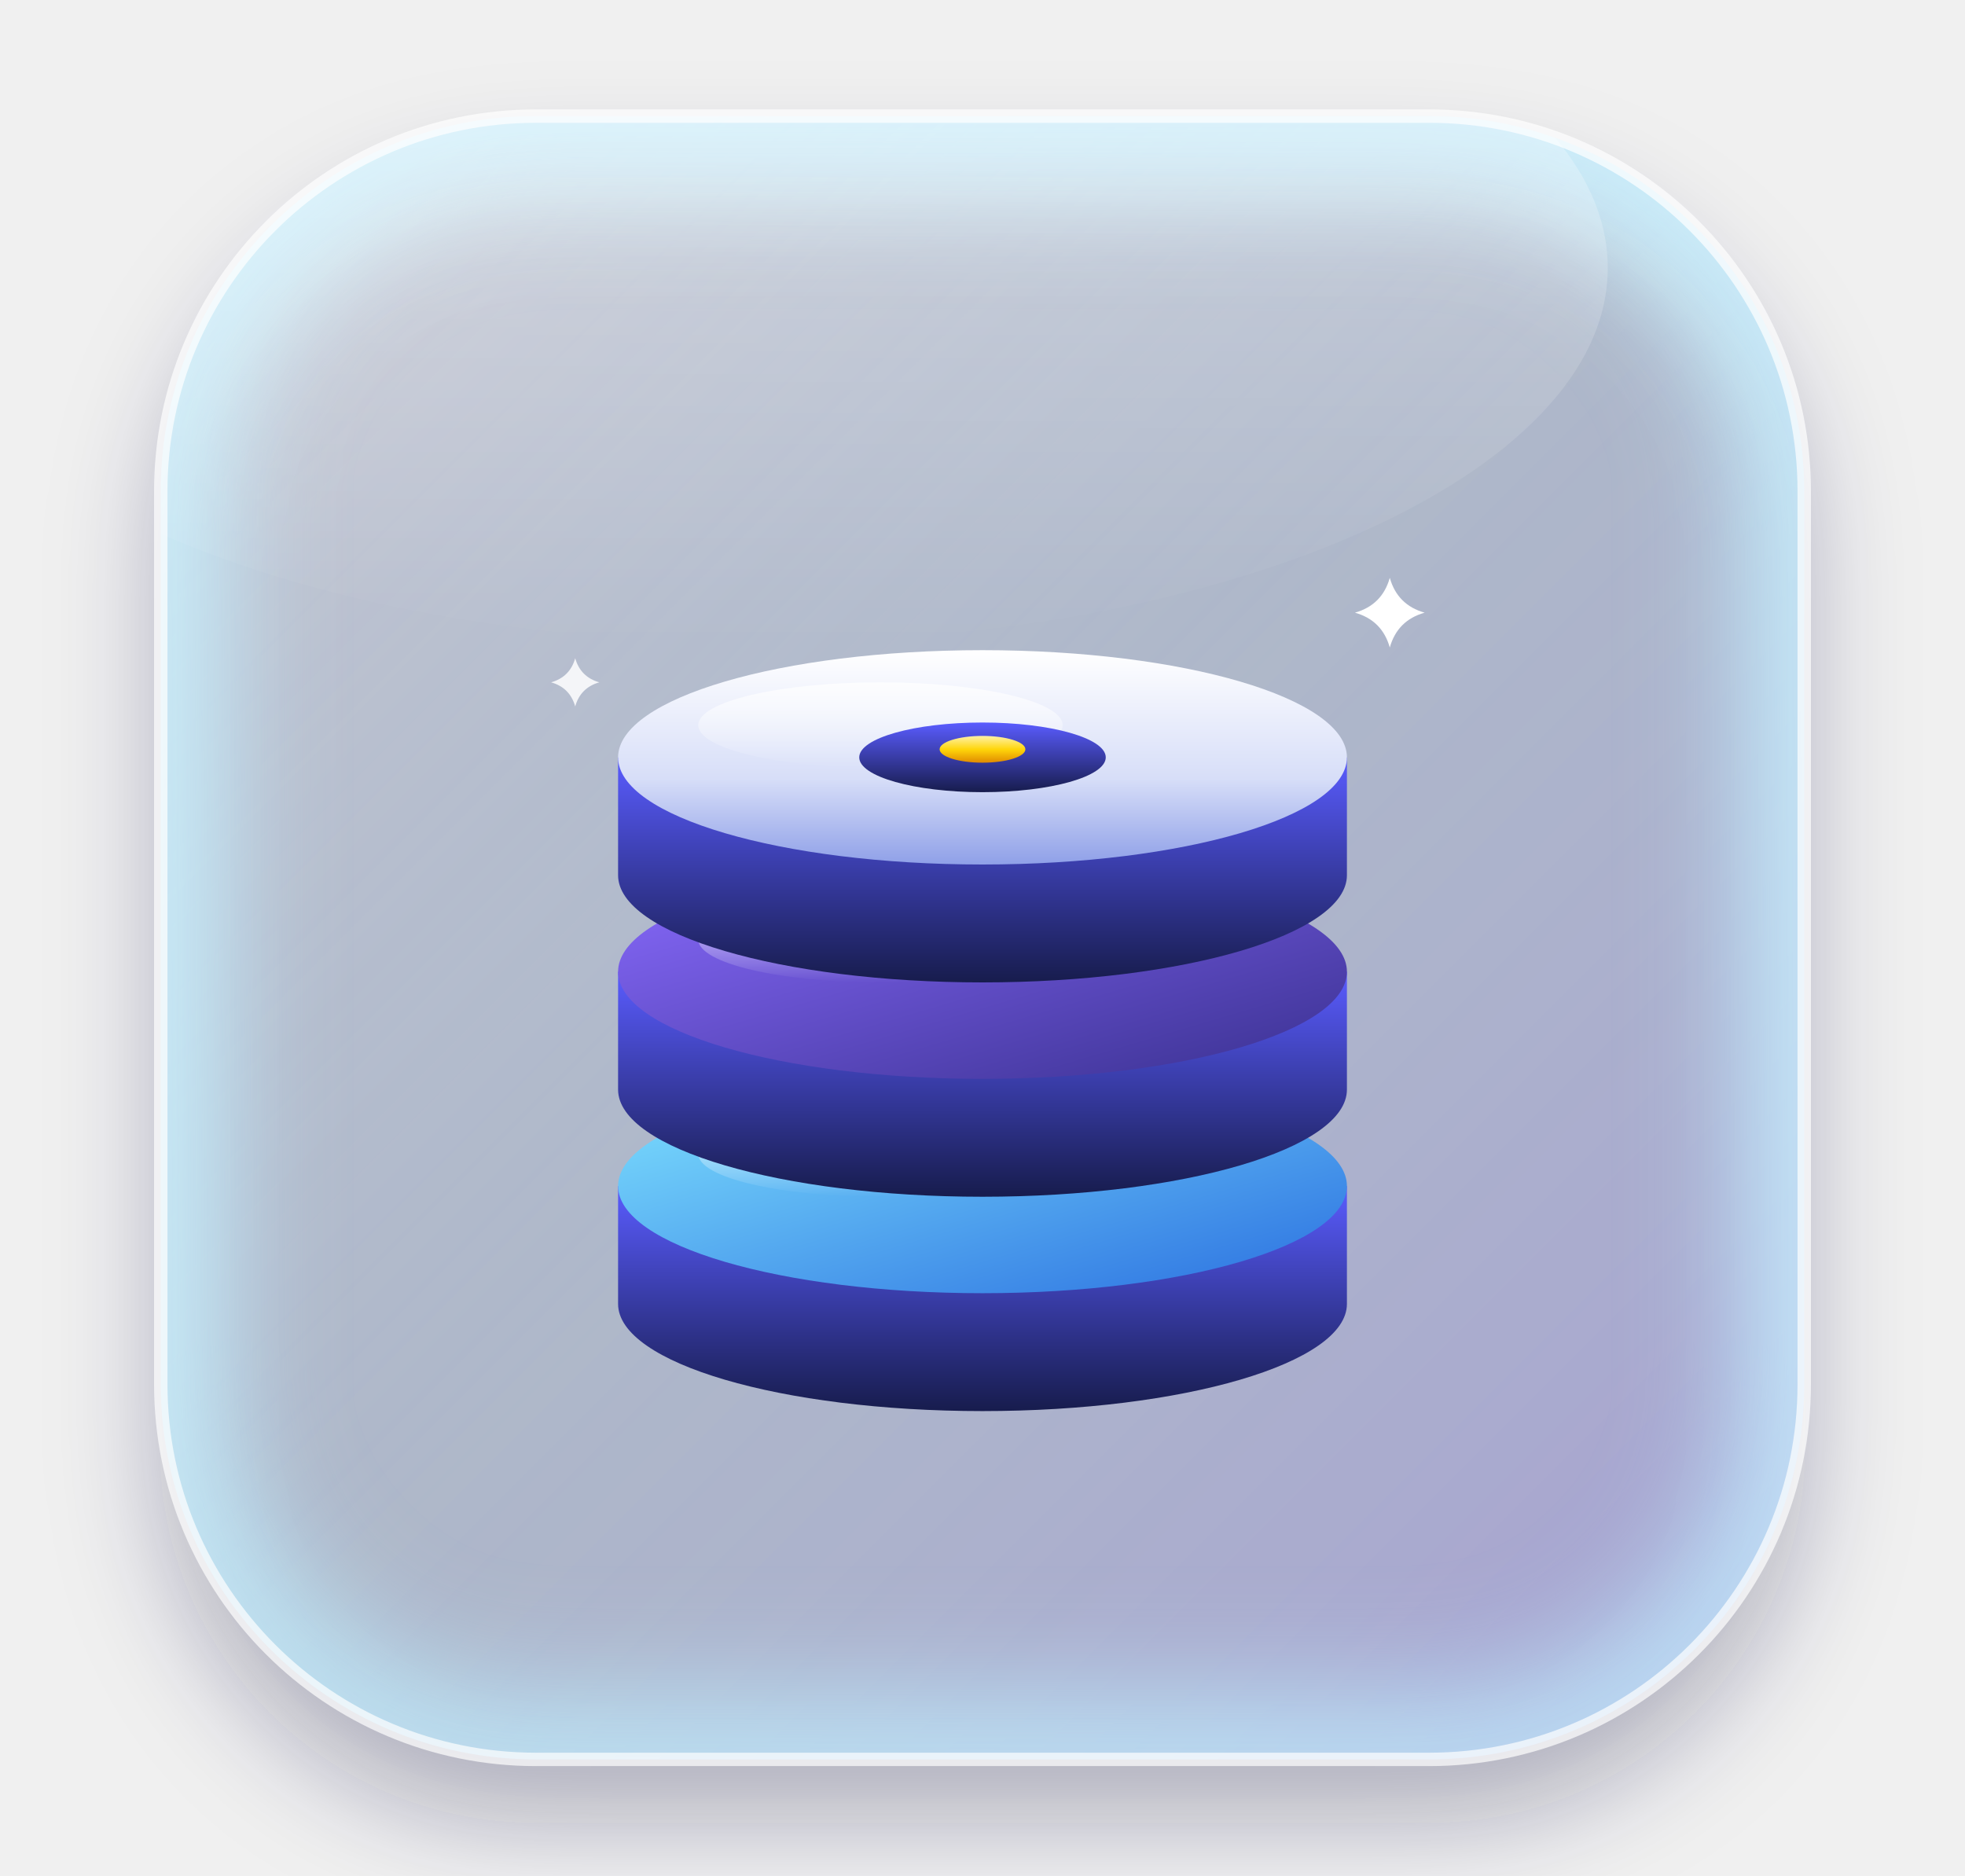
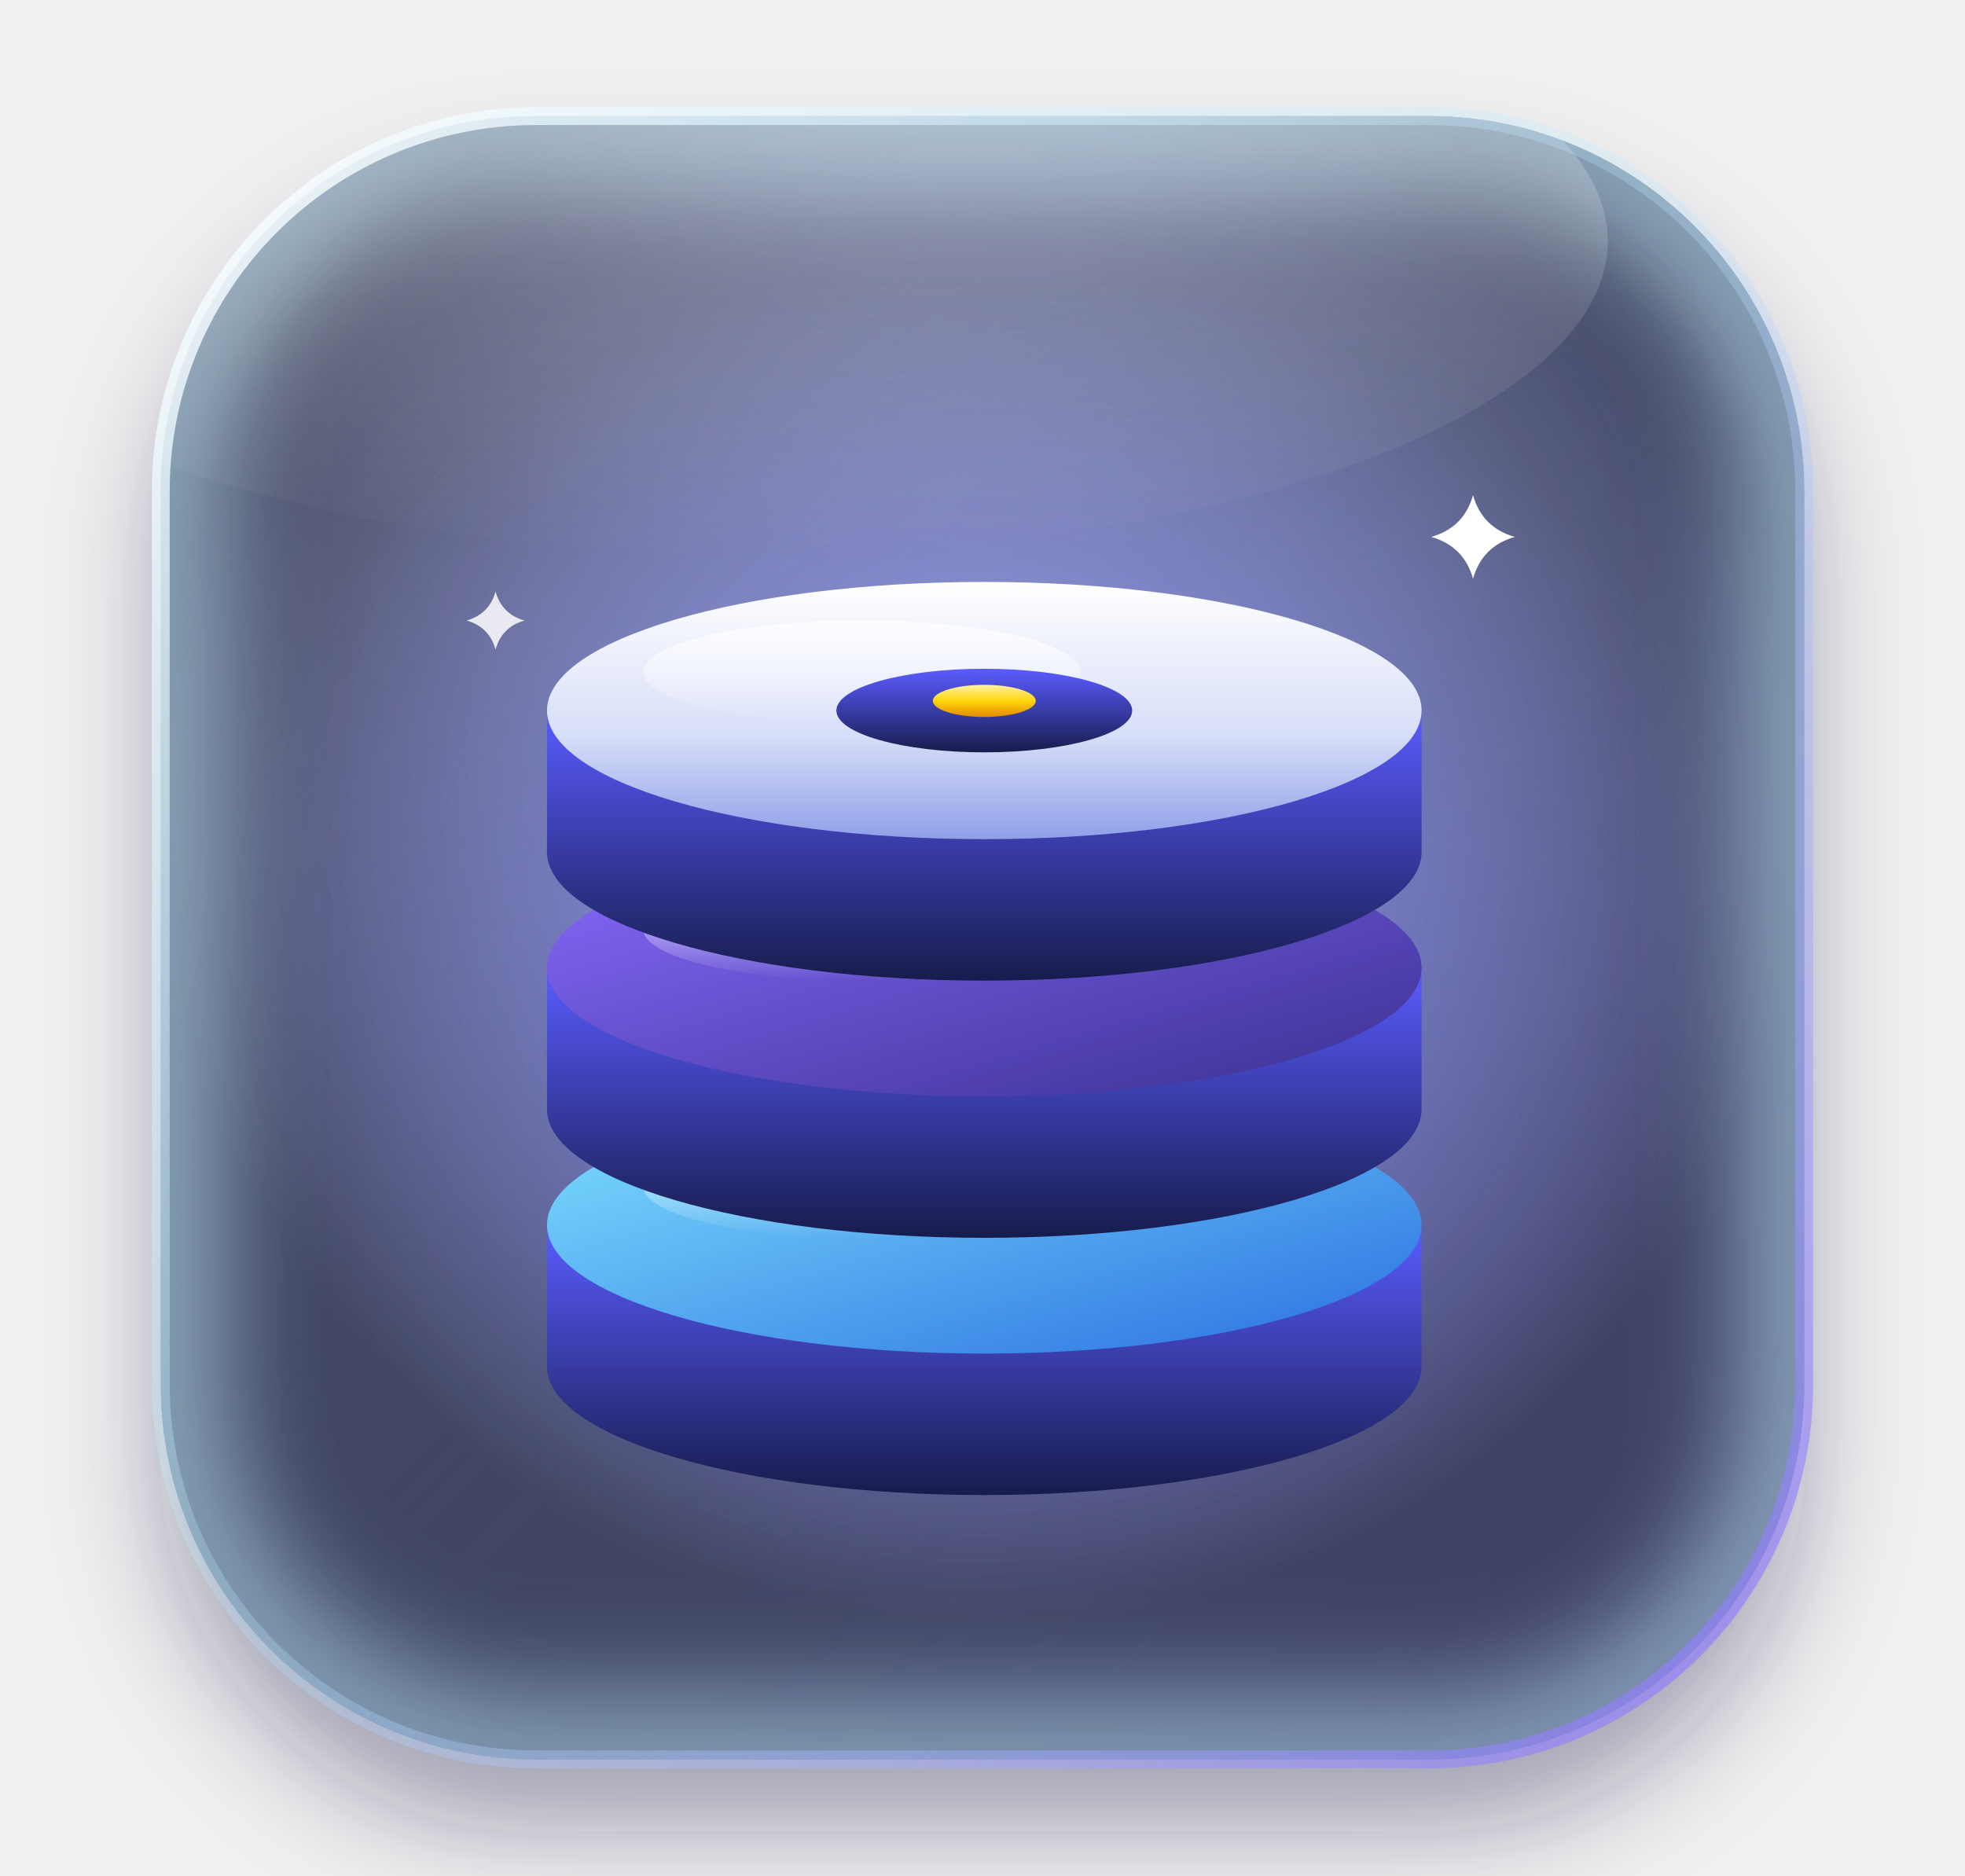
<svg xmlns="http://www.w3.org/2000/svg" width="440" height="420" viewBox="0 0 440 420">
  <defs>
    <linearGradient id="crown" x1="0" y1="0" x2=".7" y2="1">
      <stop offset="0" stop-color="#fff3c4" />
      <stop offset=".45" stop-color="#f7c04d" />
      <stop offset="1" stop-color="#c9761f" />
    </linearGradient>
    <linearGradient id="band" x1="0" y1="0" x2="1" y2="0">
      <stop offset="0" stop-color="#c9761f" />
      <stop offset=".45" stop-color="#ffe19a" />
      <stop offset="1" stop-color="#c9761f" />
    </linearGradient>
    <linearGradient id="gold" x1="0" y1="0" x2="0" y2="1">
      <stop offset="0" stop-color="#FFF1A8" />
      <stop offset=".5" stop-color="#FFD60A" />
      <stop offset="1" stop-color="#E08A00" />
    </linearGradient>
    <radialGradient id="gem" cx=".35" cy=".3">
      <stop offset="0" stop-color="#f7d9ff" />
      <stop offset=".6" stop-color="#a13be0" />
      <stop offset="1" stop-color="#5a1aa8" />
    </radialGradient>
    <radialGradient id="gemc" cx=".35" cy=".3">
      <stop offset="0" stop-color="#e6fbff" />
      <stop offset=".6" stop-color="#39c5ff" />
      <stop offset="1" stop-color="#2a4fc8" />
    </radialGradient>
    <linearGradient id="plinth" x1="0" y1="0" x2="0" y2="1">
      <stop offset="0" stop-color="#8fa0e8" />
      <stop offset="1" stop-color="#39467e" />
    </linearGradient>
    <linearGradient id="steel" x1="0" y1="0" x2="0" y2="1">
      <stop offset="0" stop-color="#ffffff" />
      <stop offset=".6" stop-color="#d7def8" />
      <stop offset="1" stop-color="#8fa0e8" />
    </linearGradient>
    <linearGradient id="deep" x1="0" y1="0" x2="0" y2="1">
      <stop offset="0" stop-color="#5a5cff" />
      <stop offset="1" stop-color="#171c4d" />
    </linearGradient>
    <linearGradient id="violet" x1="0" y1="0" x2="1" y2="1">
      <stop offset="0" stop-color="#8a6bff" />
      <stop offset="1" stop-color="#39308f" />
    </linearGradient>
    <linearGradient id="cyan" x1="0" y1="0" x2="1" y2="1">
      <stop offset="0" stop-color="#7fe3ff" />
      <stop offset="1" stop-color="#2a6fe0" />
    </linearGradient>
    <linearGradient id="gloss" x1="0" y1="0" x2="0" y2="1">
      <stop offset="0" stop-color="#fff" stop-opacity=".75" />
      <stop offset="1" stop-color="#fff" stop-opacity="0" />
    </linearGradient>
    <radialGradient id="lens" cx=".4" cy=".35">
      <stop offset="0" stop-color="#e6fbff" stop-opacity=".85" />
      <stop offset="1" stop-color="#39c5ff" stop-opacity=".35" />
    </radialGradient>
    <linearGradient id="pane" x1="0" y1="0" x2="1" y2="1">
      <stop offset="0" stop-color="#ffffff" stop-opacity=".34" />
      <stop offset=".5" stop-color="#9fd8ff" stop-opacity=".16" />
      <stop offset="1" stop-color="#8a6bff" stop-opacity=".3" />
    </linearGradient>
+     <radialGradient id="back" cx=".5" cy=".5">
+       <stop offset="0" stop-color="#bfeeff" stop-opacity=".75" />
+       <stop offset=".55" stop-color="#7a7dff" stop-opacity=".3" />
+       <stop offset="1" stop-color="#7a7dff" stop-opacity="0" />
+     </radialGradient>
+     <radialGradient id="well" cx=".5" cy=".42">
+       <stop offset="0" stop-color="#2a2f8c" stop-opacity=".1" />
+       <stop offset="1" stop-color="#050828" stop-opacity=".62" />
+     </radialGradient>
+     <linearGradient id="edgelit" x1="0" y1="0" x2="1" y2="1">
+       <stop offset="0" stop-color="#fff" stop-opacity=".95" />
+       <stop offset=".45" stop-color="#bfeeff" stop-opacity=".25" />
+       <stop offset="1" stop-color="#8a6bff" stop-opacity=".7" />
+     </linearGradient>
+     <filter id="contact" x="-30%" y="-100%" width="160%" height="300%">
+       <feGaussianBlur stdDeviation="7" />
+     </filter>
    <filter id="soft" x="-30%" y="-30%" width="160%" height="160%">
      <feGaussianBlur stdDeviation="12" />
    </filter>
    <filter id="lift" x="-20%" y="-20%" width="140%" height="150%">
      <feDropShadow dx="0" dy="12" stdDeviation="10" flood-color="#060920" flood-opacity=".5" />
    </filter>
  </defs>
  <clipPath id="gc">
    <path d="M120 26h200a84 84 0 0 1 84 84v200a84 84 0 0 1-84 84H120a84 84 0 0 1-84-84V110a84 84 0 0 1 84-84z" />
  </clipPath>
-   <path d="M120 26h200a84 84 0 0 1 84 84v200a84 84 0 0 1-84 84H120a84 84 0 0 1-84-84V110a84 84 0 0 1 84-84z" fill="#0a1040" opacity=".28" transform="translate(0 14)" filter="url(#soft)" />
+   <path d="M120 26h200a84 84 0 0 1 84 84v200a84 84 0 0 1-84 84H120a84 84 0 0 1-84-84V110a84 84 0 0 1 84-84z" fill="#0a1040" opacity=".34" transform="translate(0 16)" filter="url(#soft)" />
  <path d="M120 26h200a84 84 0 0 1 84 84v200a84 84 0 0 1-84 84H120a84 84 0 0 1-84-84V110a84 84 0 0 1 84-84z" fill="url(#pane)" />
+   <path d="M120 26h200a84 84 0 0 1 84 84v200a84 84 0 0 1-84 84H120a84 84 0 0 1-84-84V110a84 84 0 0 1 84-84z" fill="url(#well)" />
  <g clip-path="url(#gc)">
-     <path d="M120 26h200a84 84 0 0 1 84 84v200a84 84 0 0 1-84 84H120a84 84 0 0 1-84-84V110a84 84 0 0 1 84-84z" fill="none" stroke="#bfeeff" stroke-opacity=".75" stroke-width="30" filter="url(#soft)" />
-     <ellipse cx="170" cy="60" rx="190" ry="84" fill="url(#gloss)" opacity=".5" />
+     <path d="M120 26h200a84 84 0 0 1 84 84v200a84 84 0 0 1-84 84H120a84 84 0 0 1-84-84V110a84 84 0 0 1 84-84z" fill="none" stroke="#bfeeff" stroke-opacity=".6" stroke-width="26" filter="url(#soft)" />
+     <ellipse cx="220" cy="210" rx="170" ry="150" fill="url(#back)" />
+     <ellipse cx="170" cy="54" rx="190" ry="70" fill="url(#gloss)" opacity=".42" />
  </g>
-   <path d="M120 26h200a84 84 0 0 1 84 84v200a84 84 0 0 1-84 84H120a84 84 0 0 1-84-84V110a84 84 0 0 1 84-84z" fill="none" stroke="#ffffff" stroke-opacity=".7" stroke-width="3" />
-   <g transform="translate(88 82) scale(.6)">
+   <path d="M120 26h200a84 84 0 0 1 84 84v200a84 84 0 0 1-84 84H120a84 84 0 0 1-84-84V110a84 84 0 0 1 84-84z" fill="none" stroke="url(#edgelit)" stroke-width="4" />
+   <g transform="translate(62 54) scale(.72)">
    <path d="M84 306v44a136 40 0 0 0 272 0v-44z" fill="url(#deep)" />
    <ellipse cx="220" cy="306" rx="136" ry="40" fill="url(#cyan)" />
    <ellipse cx="181.92" cy="294.0" rx="68.0" ry="16.0" fill="url(#gloss)" />
    <path d="M84 226v44a136 40 0 0 0 272 0v-44z" fill="url(#deep)" />
    <ellipse cx="220" cy="226" rx="136" ry="40" fill="url(#violet)" />
    <ellipse cx="181.92" cy="214.0" rx="68.0" ry="16.0" fill="url(#gloss)" />
    <path d="M84 146v44a136 40 0 0 0 272 0v-44z" fill="url(#deep)" />
    <ellipse cx="220" cy="146" rx="136" ry="40" fill="url(#steel)" />
    <ellipse cx="181.92" cy="134.0" rx="68.0" ry="16.0" fill="url(#gloss)" />
    <ellipse cx="220" cy="146" rx="46" ry="13" fill="url(#deep)" />
    <ellipse cx="220" cy="143" rx="16" ry="5" fill="url(#gold)" />
    <path d="M372 79Q374.86 89.14 385 92Q374.86 94.86 372 105Q369.14 94.86 359 92Q369.14 89.14 372 79Z" fill="#fff" opacity="1" />
    <path d="M68 109Q69.98 116.02 77 118Q69.98 119.98 68 127Q66.02 119.98 59 118Q66.02 116.02 68 109Z" fill="#fff" opacity="0.85" />
  </g>
</svg>
